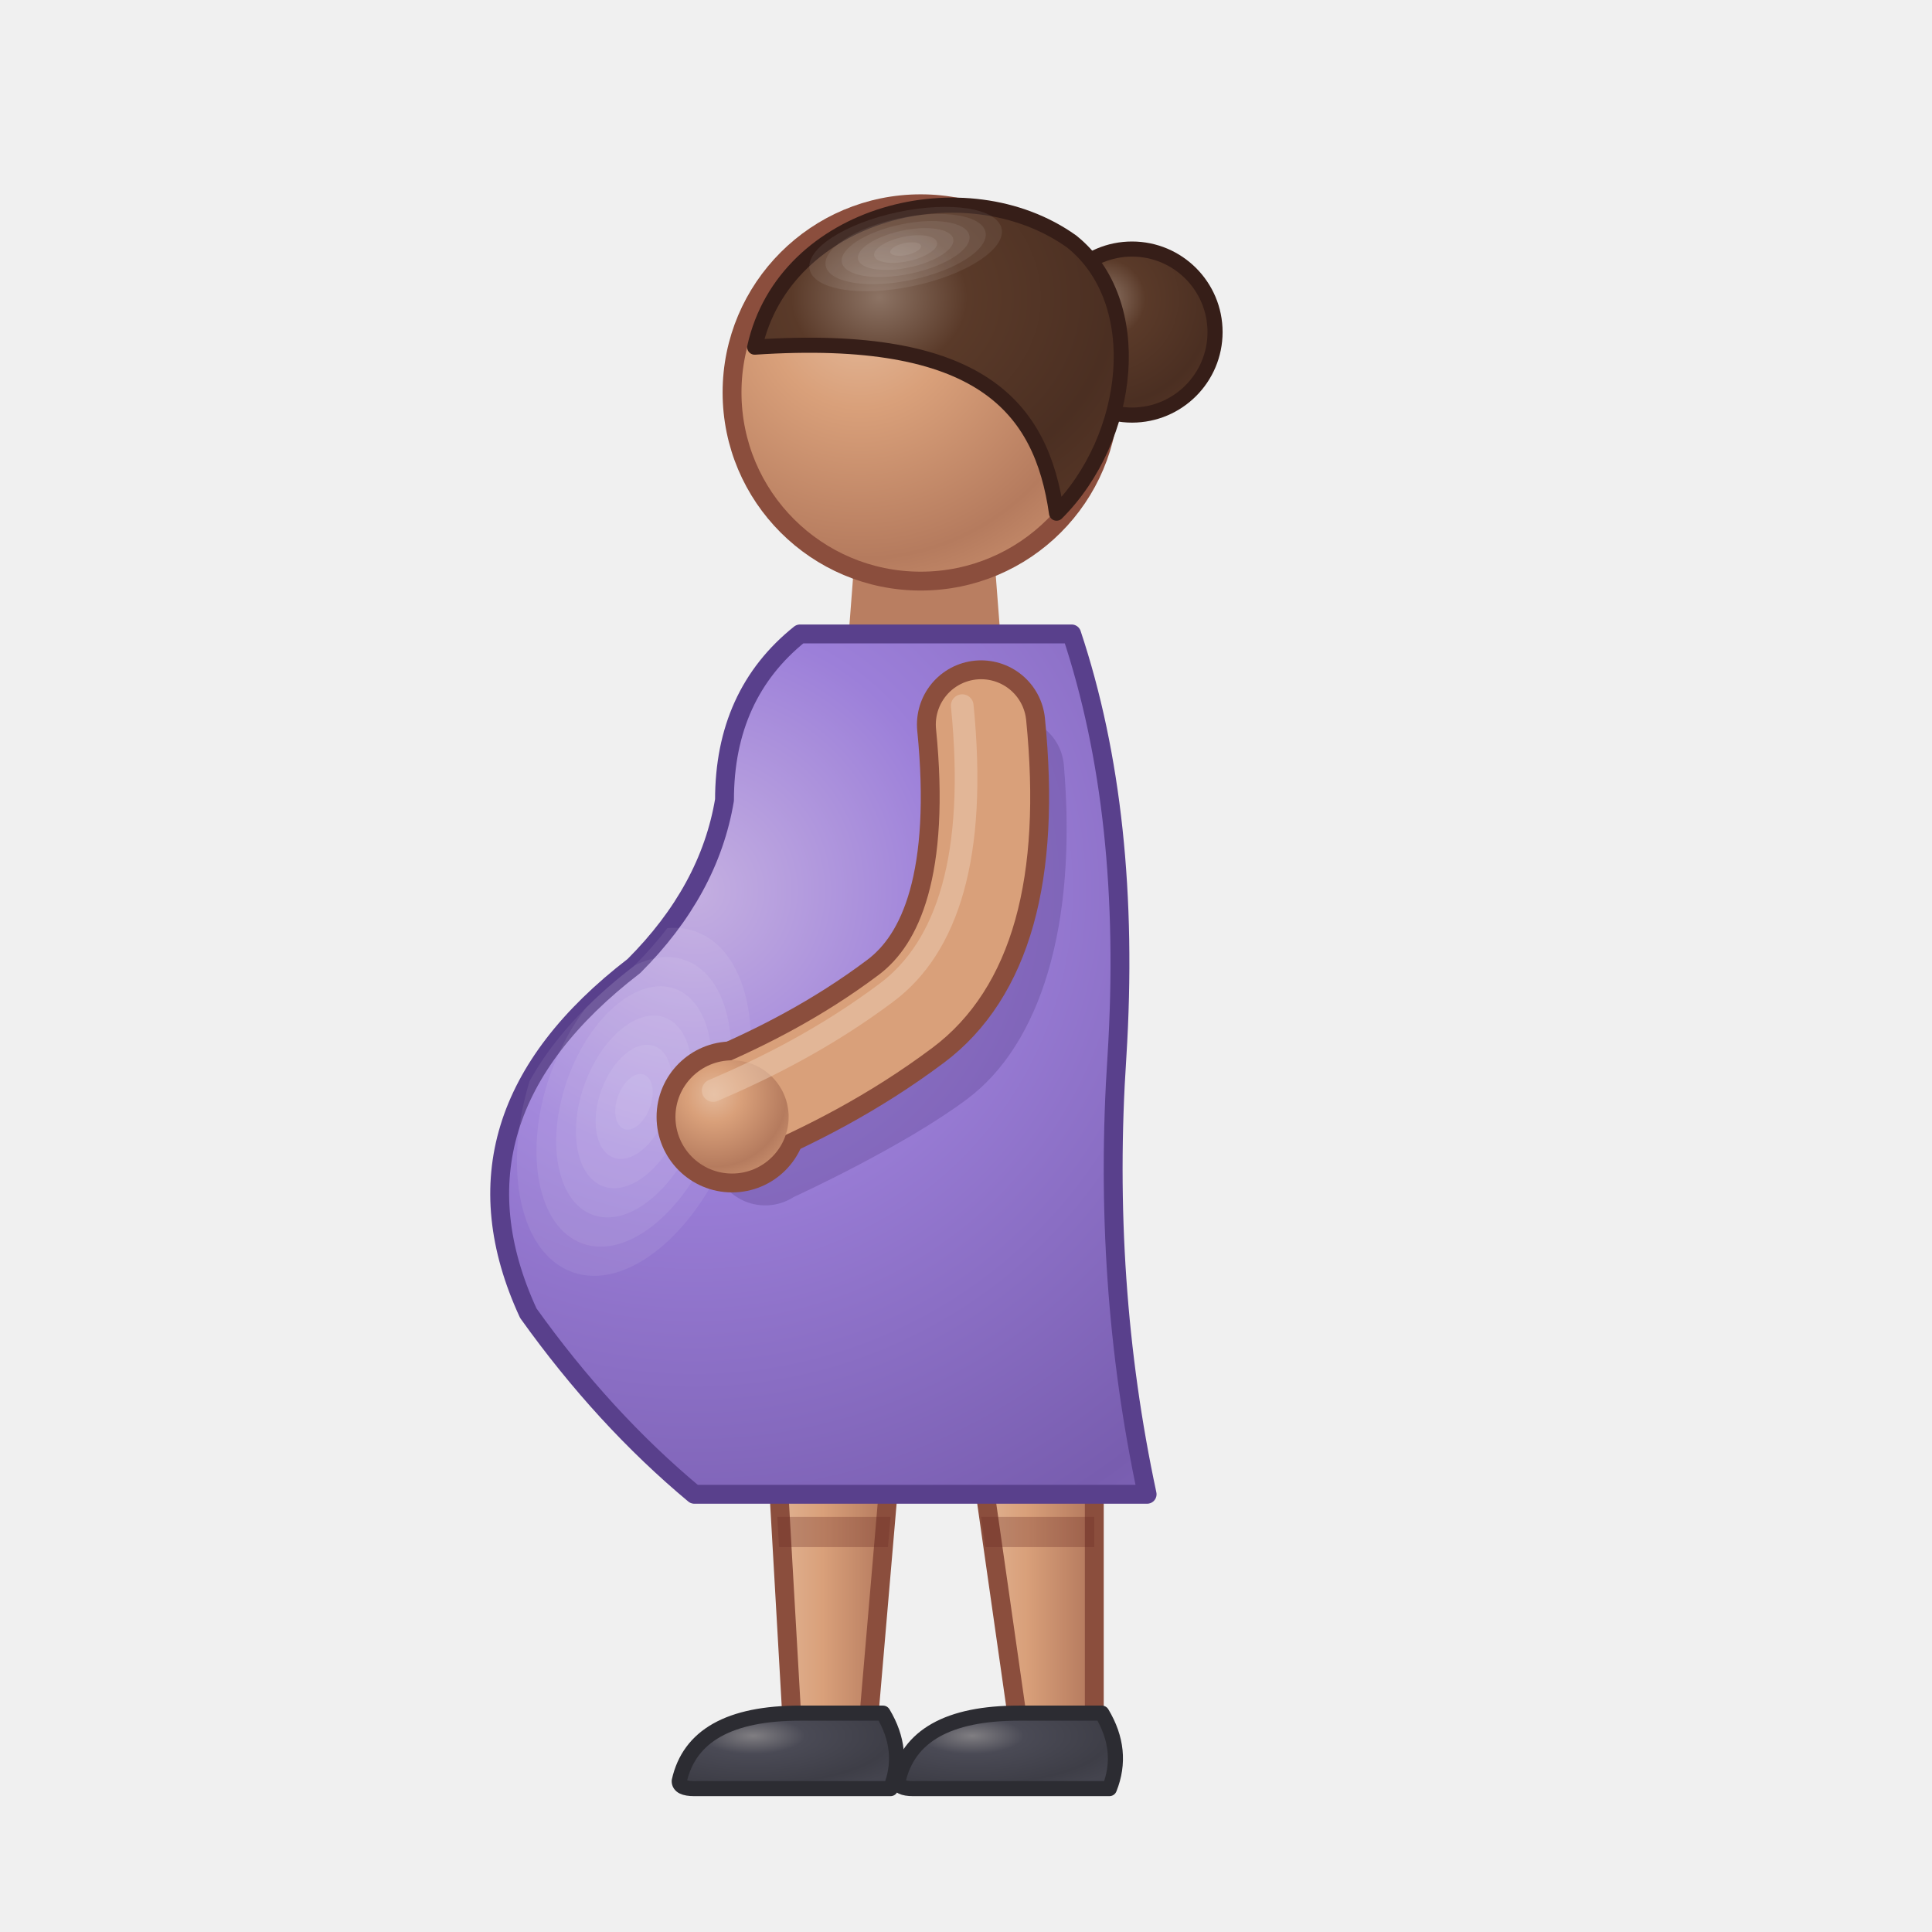
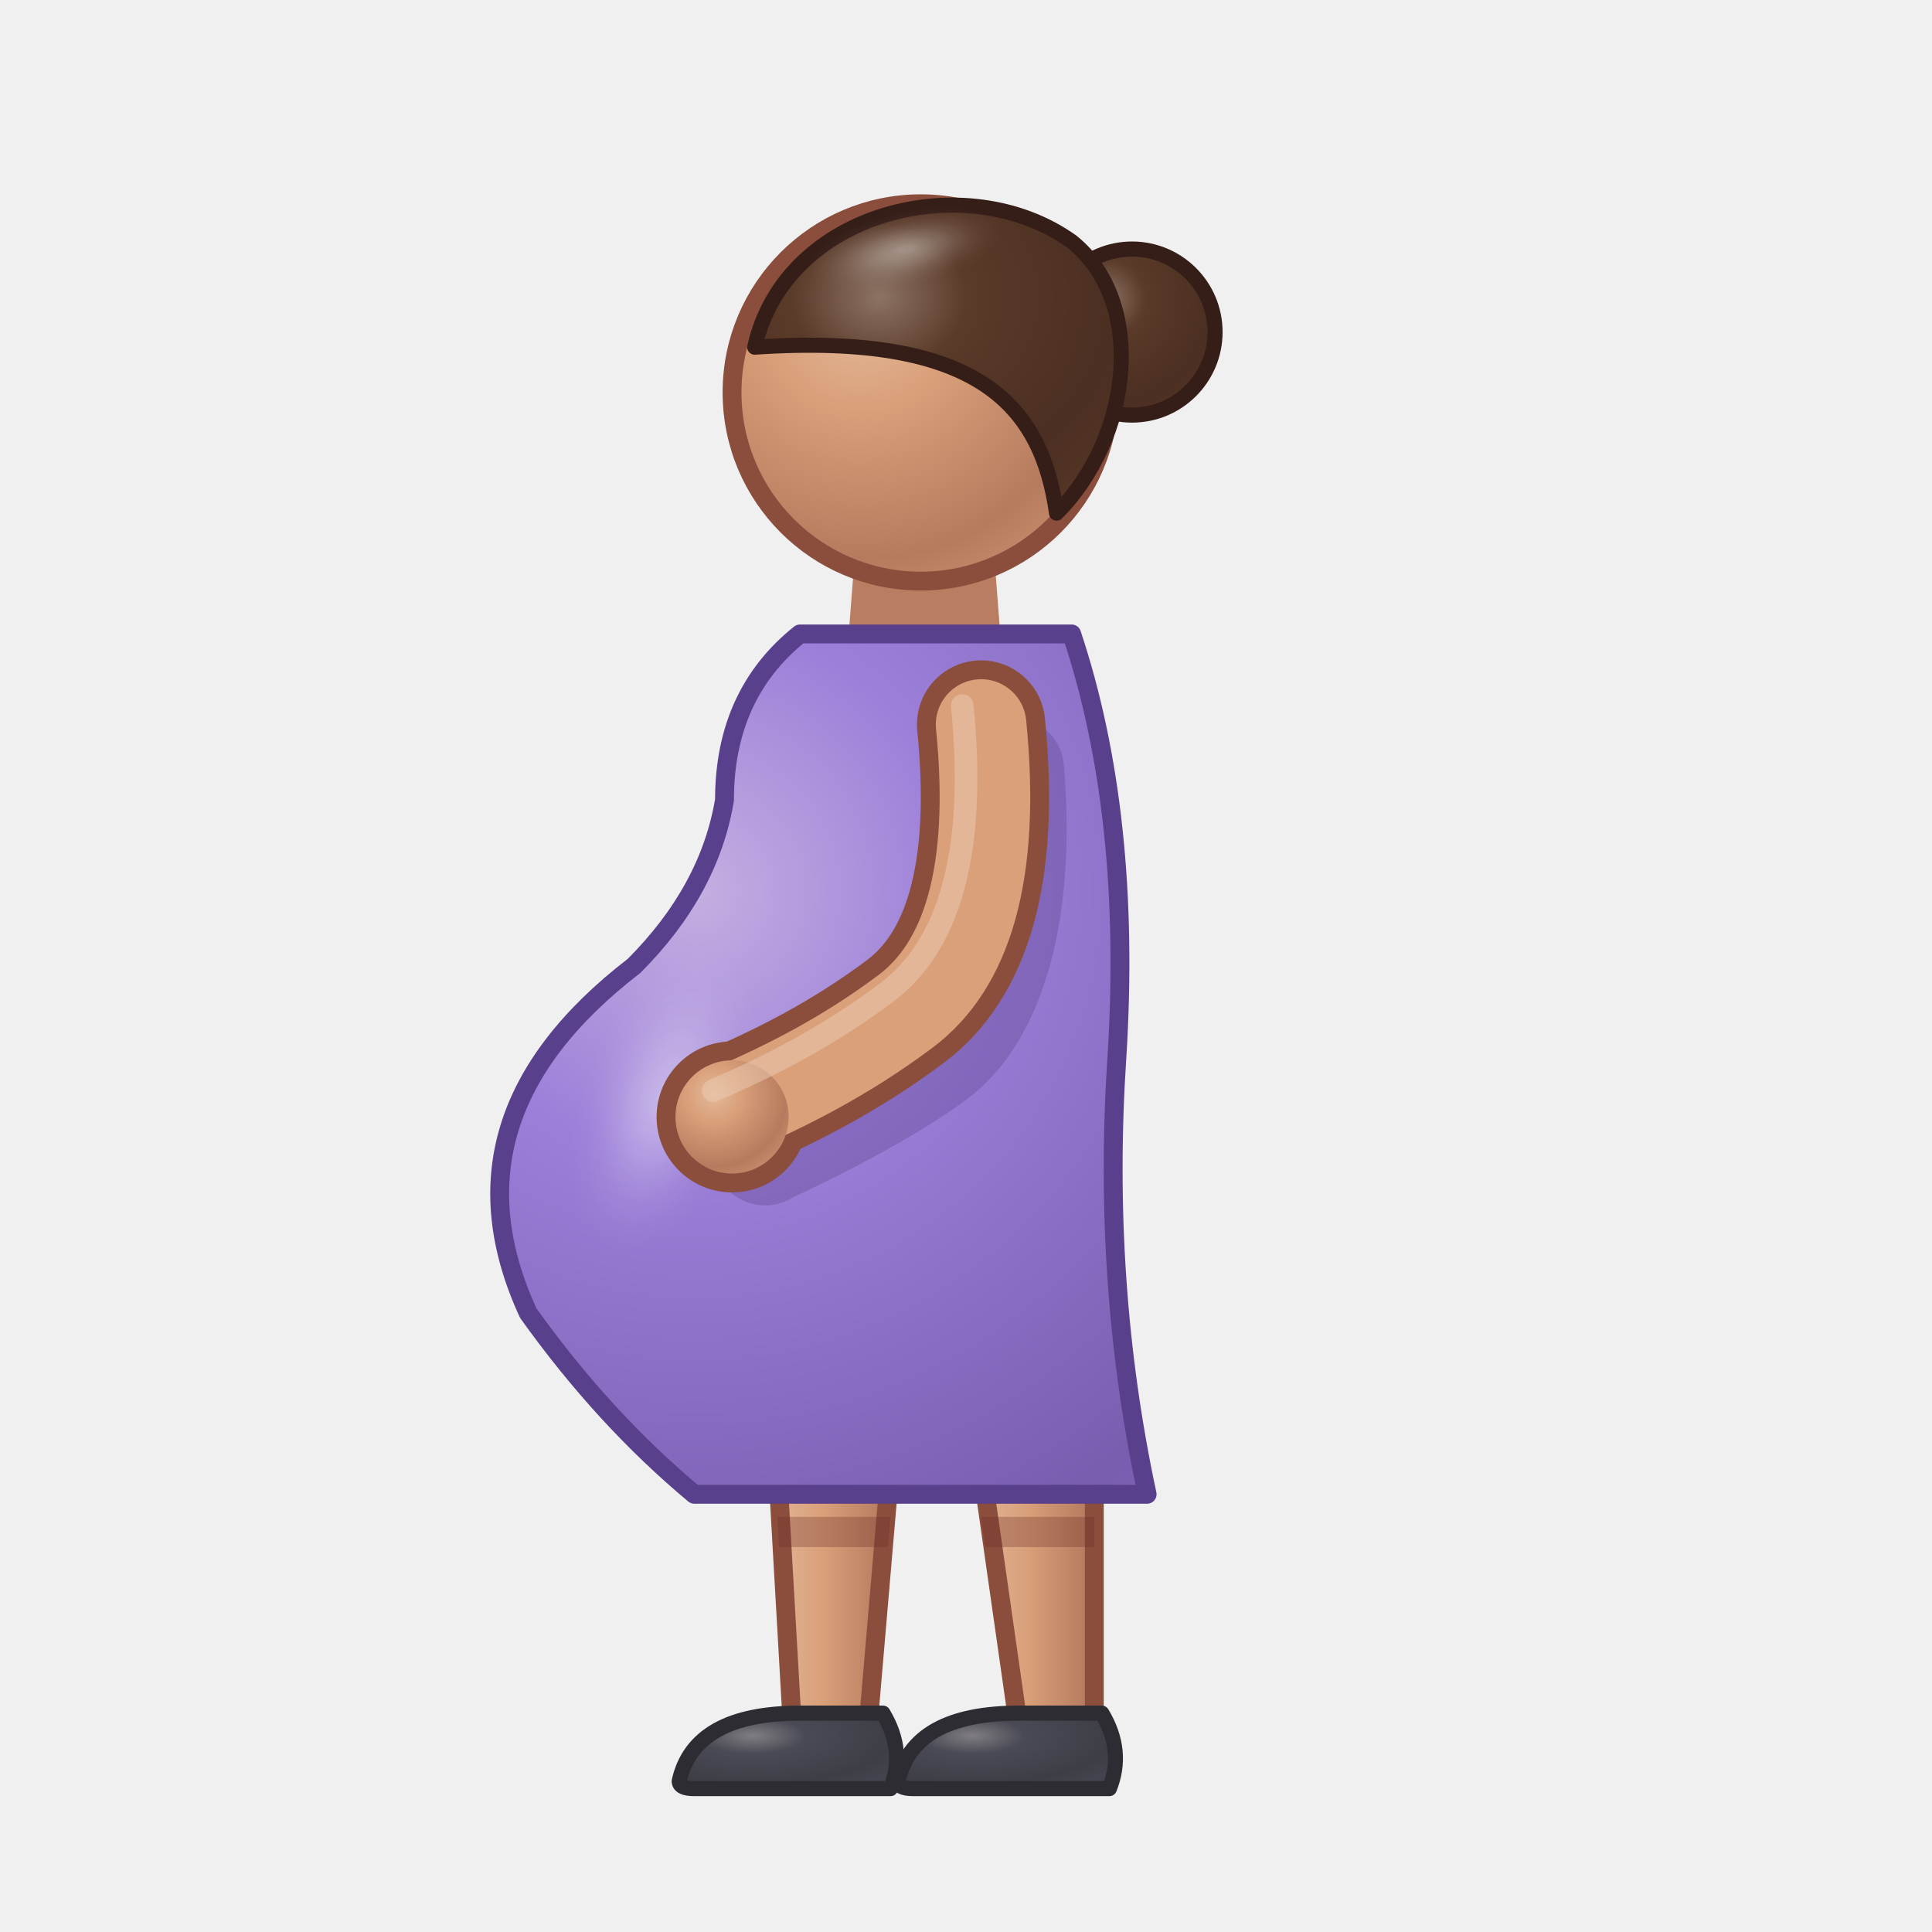
<svg xmlns="http://www.w3.org/2000/svg" viewBox="0 0 256 256" width="256" height="256" role="img" aria-labelledby="pregnant-person-title">
  <defs>
    <radialGradient id="pregnant-person-skin" cx="0.34" cy="0.3" r="0.8">
      <stop offset="0" stop-color="#D9A07A" />
      <stop offset="0" stop-color="#e4b99a" />
      <stop offset="0.3" stop-color="#D9A07A" />
      <stop offset="0.8" stop-color="#b57b5e" />
      <stop offset="1" stop-color="#c78d6c" />
    </radialGradient>
    <linearGradient id="pregnant-person-limb" x1="0" y1="0" x2="1" y2="0">
      <stop offset="0" stop-color="#e1b393" />
      <stop offset="0.4" stop-color="#D9A07A" />
      <stop offset="1" stop-color="#b2775c" />
    </linearGradient>
    <radialGradient id="pregnant-person-hair" cx="0.34" cy="0.3" r="0.8">
      <stop offset="0" stop-color="#5A3A29" />
      <stop offset="0" stop-color="#8c7364" />
      <stop offset="0.3" stop-color="#5A3A29" />
      <stop offset="0.8" stop-color="#4b2f22" />
      <stop offset="1" stop-color="#533425" />
    </radialGradient>
    <radialGradient id="pregnant-person-dress" gradientUnits="userSpaceOnUse" cx="92" cy="118" r="118">
      <stop offset="0" stop-color="#9C7FD9" />
      <stop offset="0" stop-color="#c4afe1" />
      <stop offset="0.3" stop-color="#9C7FD9" />
      <stop offset="0.8" stop-color="#785daf" />
      <stop offset="1" stop-color="#8a6ec4" />
    </radialGradient>
    <radialGradient id="pregnant-person-shoe" cx="0.34" cy="0.3" r="0.8">
      <stop offset="0" stop-color="#4A4A55" />
      <stop offset="0" stop-color="#807e82" />
      <stop offset="0.3" stop-color="#4A4A55" />
      <stop offset="0.8" stop-color="#3e3e47" />
      <stop offset="1" stop-color="#44444e" />
    </radialGradient>
+     <radialGradient id="pregnant-person-fade0">
+       <stop offset="0" stop-color="#fff" />
+       <stop offset="0.45" stop-color="#fff" />
+       <stop offset="1" stop-color="#fff" stop-opacity="0" />
+     </radialGradient>
  </defs>
  <path d="M103 194L118 194L115 229L105 229Z" fill="url(#pregnant-person-limb)" stroke="#8b4e3d" stroke-width="2.5" stroke-linejoin="round" />
  <path d="M130 194L145 194L145 229L135 229Z" fill="url(#pregnant-person-limb)" stroke="#8b4e3d" stroke-width="2.5" stroke-linejoin="round" />
  <path d="M117.66 198h-14.43l-0.23 -4h15zM145 198h-14.43l-0.57 -4h15z" fill="#672922" opacity="0.3" transform="translate(0 7)" />
  <path d="M90 236Q92 227 106 227L117 227Q120 232 118 237L92 237Q90 237 90 236Z" transform="translate(0 0)" fill="url(#pregnant-person-shoe)" stroke="#2c2c32" stroke-width="2" stroke-linejoin="round" />
  <path d="M90 236Q92 227 106 227L117 227Q120 232 118 237L92 237Q90 237 90 236Z" transform="translate(29 0)" fill="url(#pregnant-person-shoe)" stroke="#2c2c32" stroke-width="2" stroke-linejoin="round" />
  <path d="M114 64L131 64L133 90L112 90Z" fill="#b97e61" />
  <path d="M106 84Q96 92 96 106Q94 118 84 128Q58 148 70 174Q80 188 92 198L152 198Q146 170 148 140Q150 108 142 84Z" fill="url(#pregnant-person-dress)" stroke="#59408c" stroke-width="2.5" stroke-linejoin="round" />
-   <path d="M88.42 122.98c1.3 -0.12 2.58 0.03 3.79 0.47c7.27 2.64 9.48 14.89 4.95 27.34c-4.53 12.46 -14.1 20.41 -21.36 17.76c-6.87 -2.5 -9.22 -13.57 -5.63 -25.29c2.95 -5.35 7.57 -10.44 13.84 -15.26c1.63 -1.63 3.11 -3.31 4.42 -5.02z" fill="#fff" fill-opacity="0.074" />
-   <path d="M73.05 142.02c1.18 -3.24 2.77 -6.11 4.57 -8.46c1.89 -1.89 4.01 -3.74 6.37 -5.55c0.02 -0.02 0.04 -0.04 0.07 -0.07c2.31 -1.16 4.66 -1.47 6.76 -0.7c6.05 2.2 7.89 12.39 4.12 22.75c-3.77 10.36 -11.73 16.98 -17.78 14.78c-6.05 -2.2 -7.89 -12.39 -4.12 -22.75z" fill="#fff" fill-opacity="0.074" />
-   <path d="M75.26 142.82c3.01 -8.27 9.36 -13.55 14.19 -11.8c4.83 1.76 6.3 9.89 3.29 18.16c-3.01 8.27 -9.36 13.55 -14.19 11.8c-4.83 -1.76 -6.3 -9.89 -3.29 -18.16z" fill="#fff" fill-opacity="0.074" />
-   <path d="M77.48 143.63c2.25 -6.18 6.99 -10.12 10.59 -8.81c3.6 1.31 4.7 7.38 2.45 13.56c-2.25 6.18 -6.99 10.12 -10.59 8.81c-3.6 -1.31 -4.7 -7.38 -2.45 -13.56z" fill="#fff" fill-opacity="0.074" />
-   <path d="M79.69 144.43c1.49 -4.08 4.62 -6.69 7 -5.83c2.38 0.87 3.11 4.88 1.62 8.97c-1.49 4.08 -4.62 6.69 -7 5.83c-2.38 -0.87 -3.11 -4.88 -1.62 -8.97z" fill="#fff" fill-opacity="0.074" />
-   <path d="M81.9 145.23c0.73 -1.99 2.26 -3.27 3.42 -2.84c1.16 0.42 1.52 2.38 0.79 4.37c-0.73 1.99 -2.26 3.27 -3.42 2.84c-1.16 -0.42 -1.52 -2.38 -0.79 -4.37z" fill="#fff" fill-opacity="0.074" />
+   <g fill="url(#pregnant-person-fade0)" fill-opacity="0.074" transform="rotate(20 88 146)">
+     <ellipse cx="88" cy="146" rx="11" ry="21" />
+     <ellipse cx="88" cy="146" rx="9.15" ry="17.47" />
+     <ellipse cx="88" cy="146" rx="7.3" ry="13.94" />
+     <ellipse cx="88" cy="146" rx="5.46" ry="10.42" />
+     <ellipse cx="88" cy="146" rx="3.61" ry="6.89" />
+     <ellipse cx="88" cy="146" rx="1.76" ry="3.36" />
+   </g>
  <path d="M133.3 95.03c3.85 -0.38 7.28 2.42 7.66 6.27c1.84 21.46 -3.17 37.1 -12.77 44.3c-8.5 6.38 -23 13 -23 13c-2.1 1.36 -4.76 1.49 -6.98 0.35c-2.22 -1.14 -3.67 -3.38 -3.79 -5.88c-0.12 -2.5 1.1 -4.87 3.21 -6.21c0.02 -0.01 7.45 -3.36 11.13 -5.37c3.7 -2.03 7.28 -4.27 11.04 -7.09c6.41 -4.8 9.4 -13.16 7.23 -31.7c-0.38 -3.85 2.42 -7.28 6.27 -7.66z" fill="#3a2368" opacity="0.22" />
  <path d="M130 96C132 116 128 128 120 134C112 140 104 144 97 147" fill="none" stroke-width="17" stroke-linecap="round" stroke-linejoin="round" stroke="#8b4e3d" />
  <circle cx="97" cy="148" r="10" fill="#8b4e3d" />
  <path d="M130 96C132 116 128 128 120 134C112 140 104 144 97 147" fill="none" stroke-width="12" stroke-linecap="round" stroke-linejoin="round" stroke="#D9A07A" />
  <circle cx="97" cy="148" r="7.5" fill="url(#pregnant-person-skin)" />
  <path d="M130 96C132 116 128 128 120 134C112 140 104 144 97 147" fill="none" stroke-width="3" stroke-linecap="round" stroke-linejoin="round" stroke="#ecccb3" opacity="0.5" transform="translate(-2.5 -2.5)" />
  <circle cx="150" cy="44" r="11" fill="url(#pregnant-person-hair)" stroke="#361e18" stroke-width="2" />
  <circle cx="122" cy="52" r="25" fill="url(#pregnant-person-skin)" stroke="#8b4e3d" stroke-width="2.5" />
  <path d="M100 46C104 28 128 22 142 32C152 40 150 58 140 68C138 54 130 44 100 46Z" fill="url(#pregnant-person-hair)" stroke="#361e18" stroke-width="2" stroke-linejoin="round" />
-   <g fill="#fff" fill-opacity="0.074" transform="rotate(-12 120 33)">
+   <g fill="url(#pregnant-person-fade0)" fill-opacity="0.074" transform="rotate(-12 120 33)">
    <ellipse cx="120" cy="33" rx="13" ry="5" />
    <ellipse cx="120" cy="33" rx="10.82" ry="4.16" />
    <ellipse cx="120" cy="33" rx="8.63" ry="3.32" />
    <ellipse cx="120" cy="33" rx="6.45" ry="2.48" />
    <ellipse cx="120" cy="33" rx="4.26" ry="1.64" />
    <ellipse cx="120" cy="33" rx="2.08" ry="0.8" />
  </g>
</svg>
